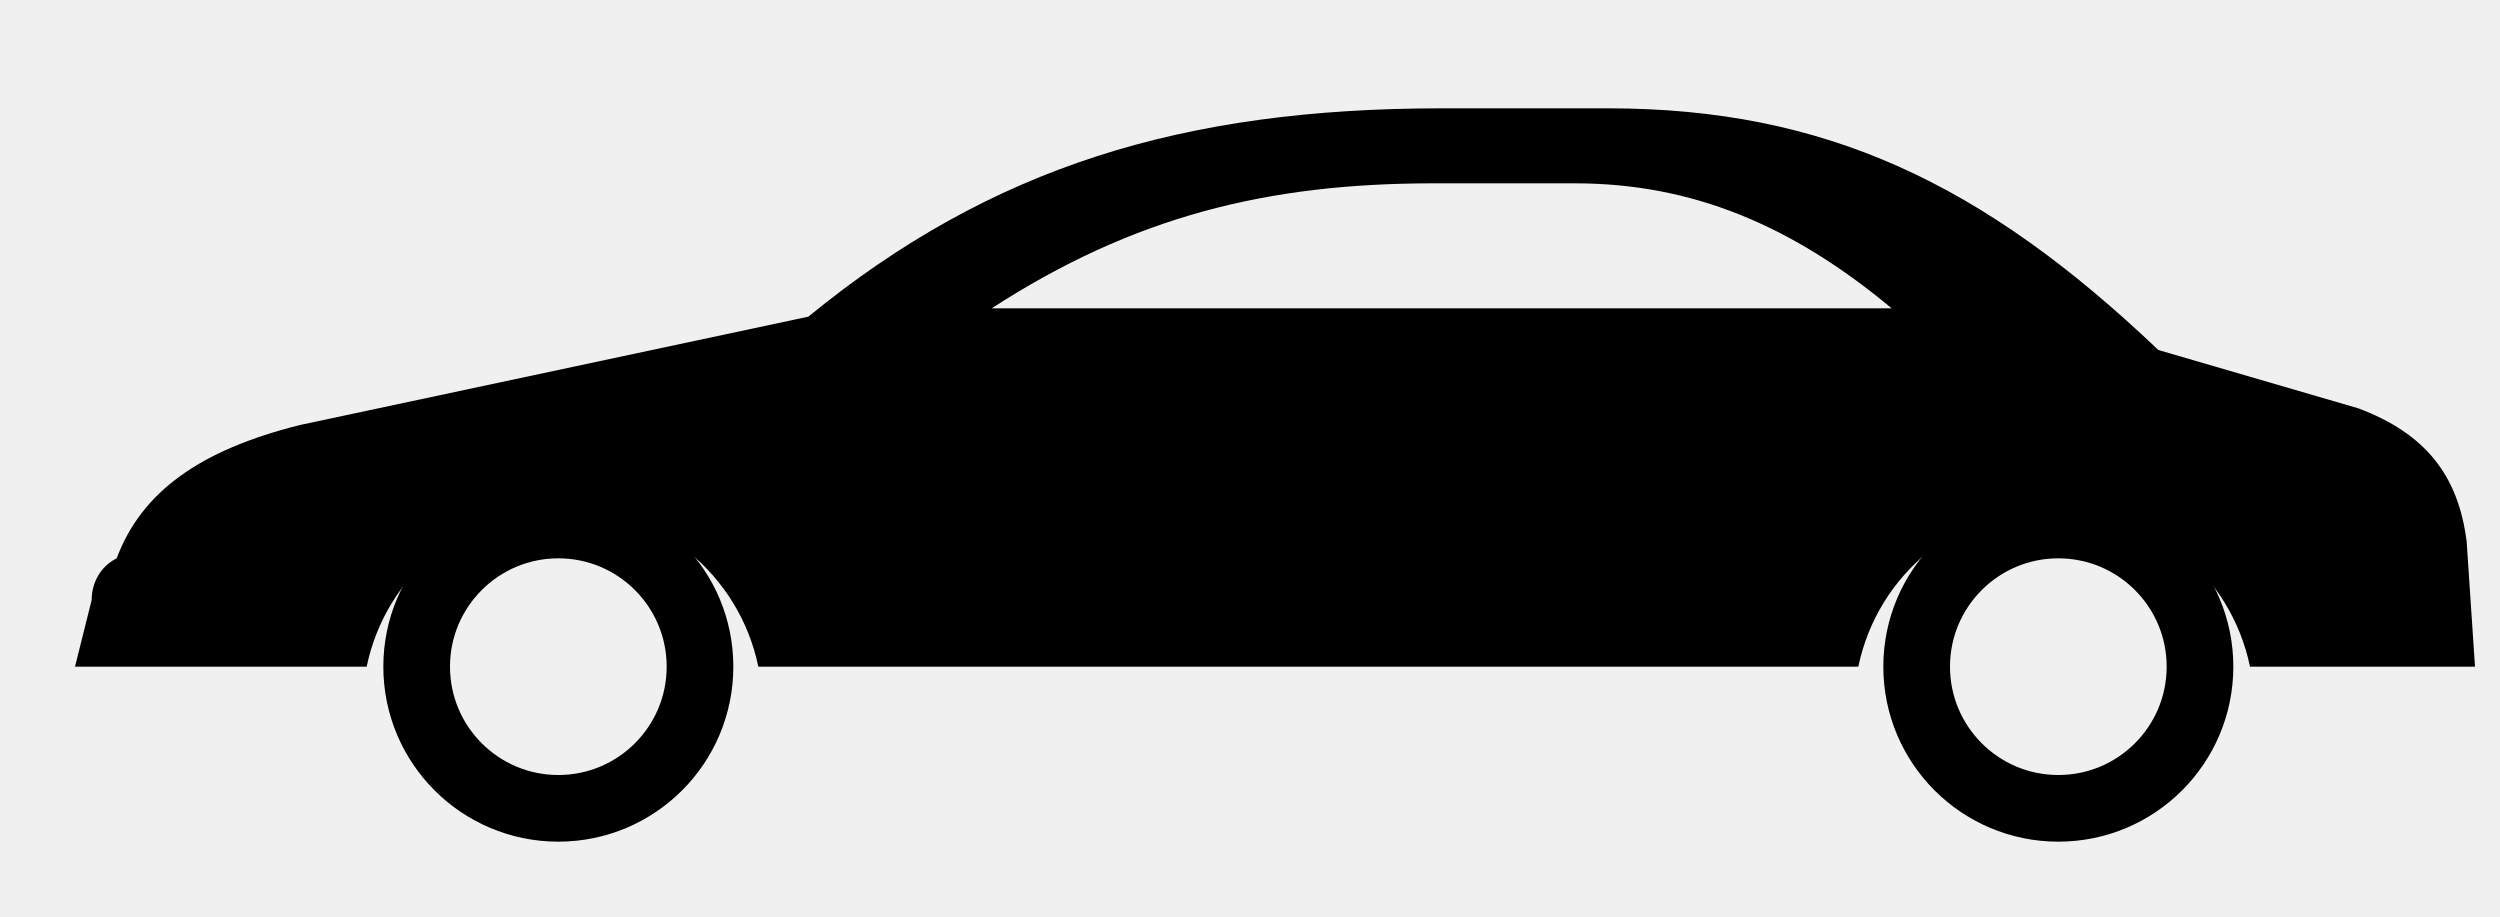
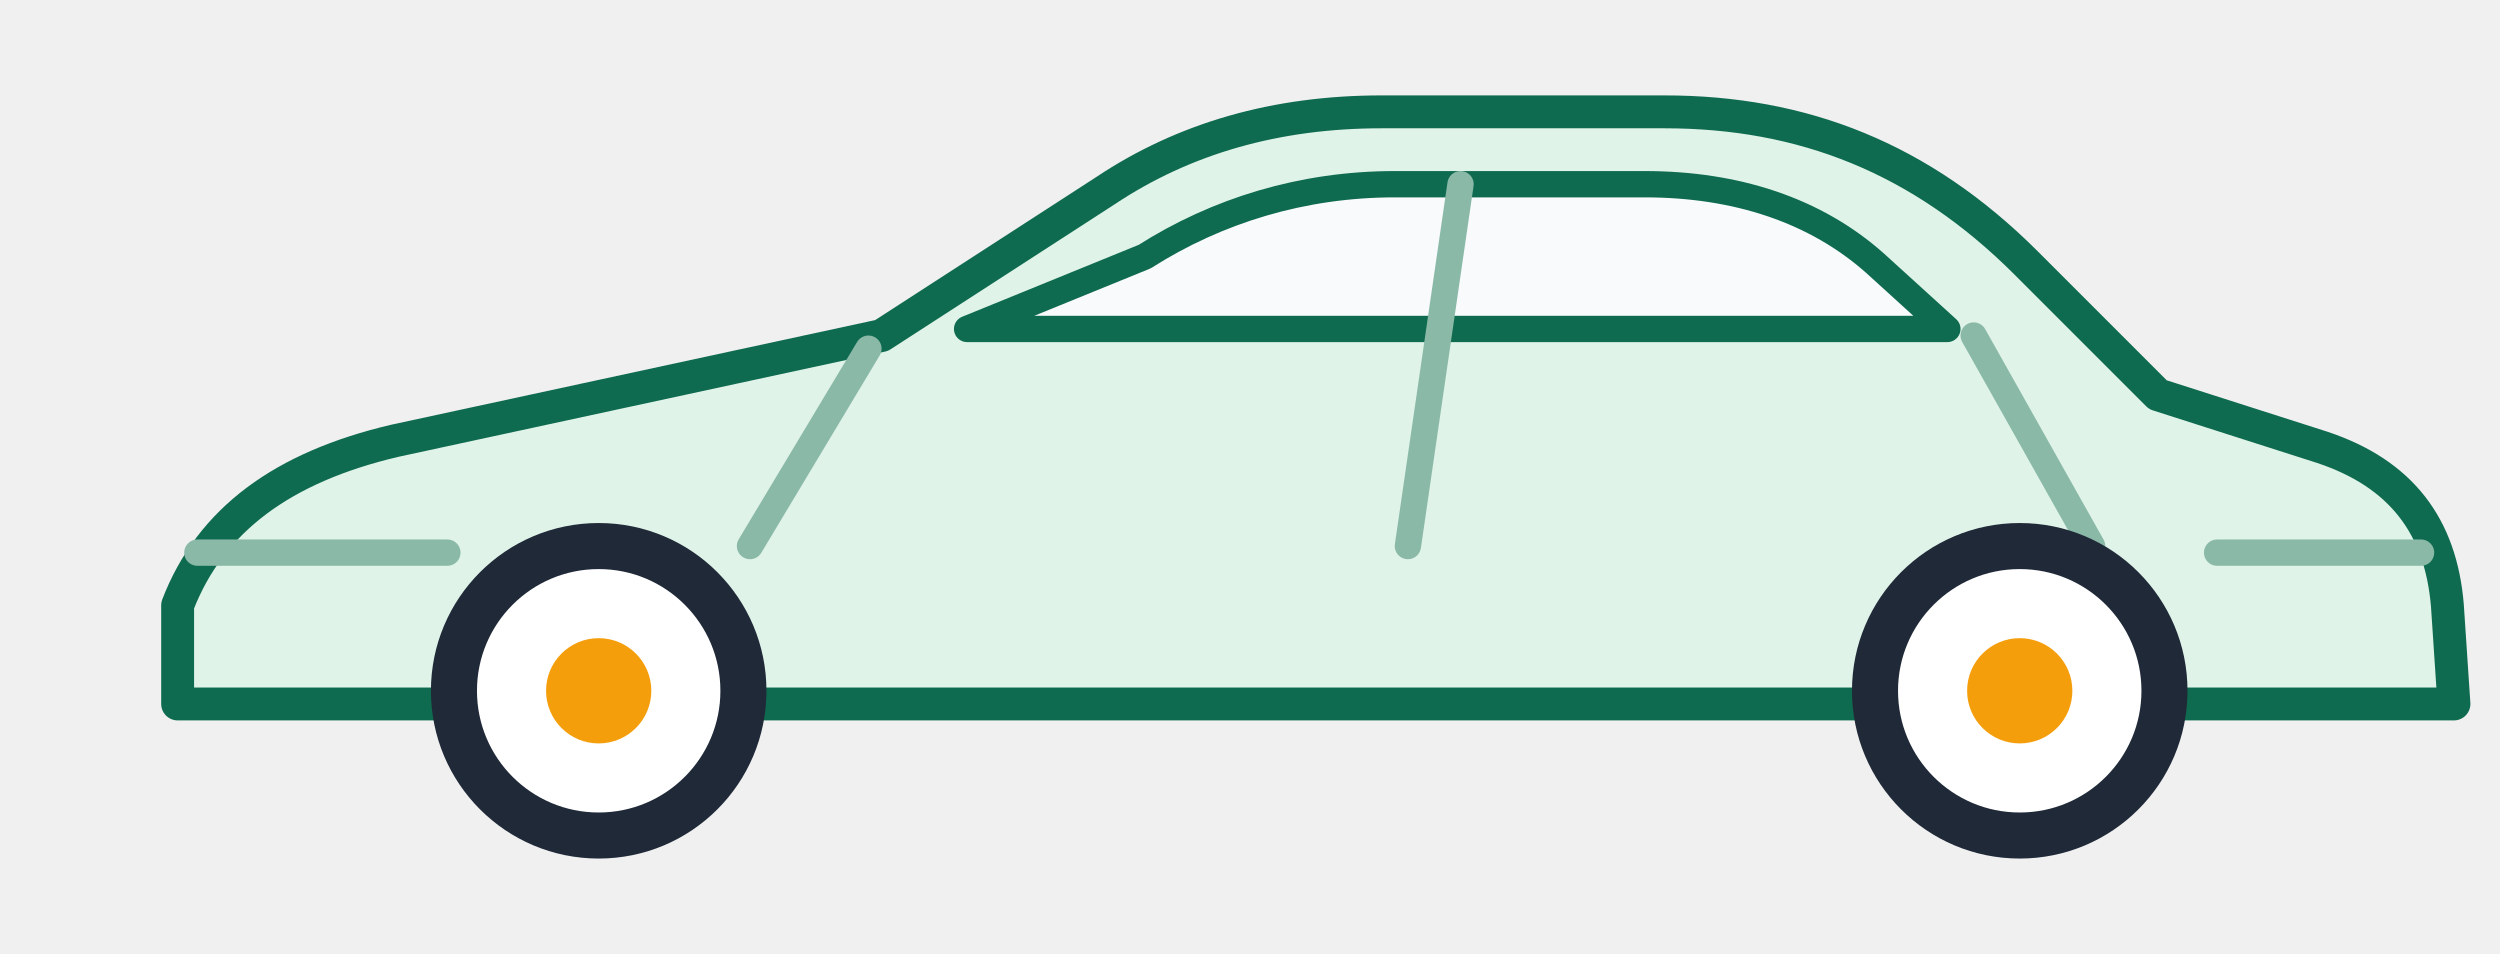
- <svg xmlns="http://www.w3.org/2000/svg" viewBox="0 0 300 110" role="img" aria-label="스포츠카 실루엣">
-   <path fill="currentColor" d="M14 67c3-8 10-13 22-16l61-13c22-18 45-25 76-25h20c26 0 45 9 66 29l24 7c8 3 12 8 13 16l1 15h-27a24 24 0 0 0-47 0H91a24 24 0 0 0-47 0H9l2-8c0-2 1-4 3-5Zm105-30h108c-12-10-24-15-38-15h-17c-20 0-36 4-53 15Z" />
-   <circle cx="67" cy="80" r="17" fill="none" stroke="currentColor" stroke-width="8" />
-   <circle cx="247" cy="80" r="17" fill="none" stroke="currentColor" stroke-width="8" />
+ <svg xmlns="http://www.w3.org/2000/svg" viewBox="0 0 380 145" role="img" aria-label="스포츠카 측면 픽토그램">
+   <g stroke-linecap="round" stroke-linejoin="round">
+     <path d="M27 92c5-13 16-21 33-25l74-16 34-22c12-8 26-12 42-12h43c21 0 39 7 55 23l20 20 25 8c12 4 18 12 19 24l1 15H27V92Z" fill="#dff3e9" stroke="#0f6b4f" stroke-width="5" />
+     <path d="M147 50h149l-11-10c-9-8-21-12-35-12h-38c-14 0-27 4-38 11l-27 11Z" fill="#f8fafc" stroke="#0f6b4f" stroke-width="4" />
+     <path d="m222 28-8 55M300 51l18 32M132 53l-18 30M30 84h38M337 84h31" fill="none" stroke="#8bb9a8" stroke-width="4" />
+     <circle cx="91" cy="105" r="22" fill="#fff" stroke="#1f2937" stroke-width="7" />
+     <circle cx="91" cy="105" r="8" fill="#f59e0b" />
+     <circle cx="307" cy="105" r="22" fill="#fff" stroke="#1f2937" stroke-width="7" />
+     <circle cx="307" cy="105" r="8" fill="#f59e0b" />
+   </g>
</svg>
